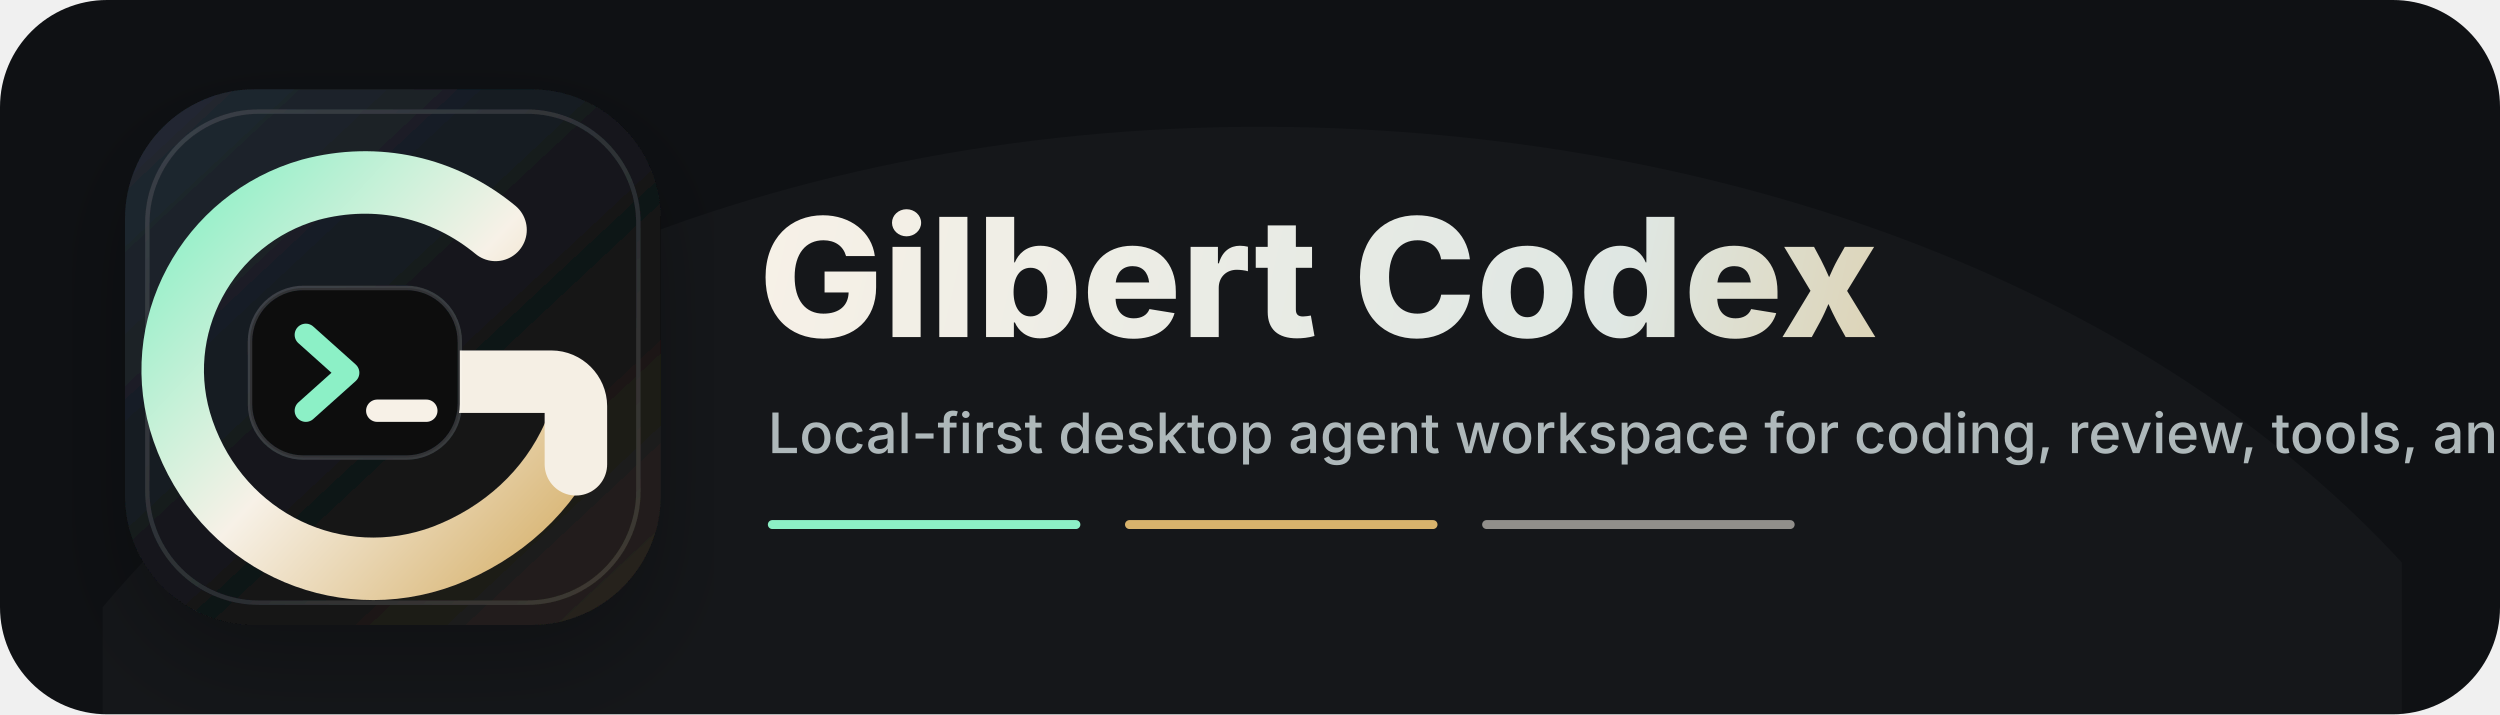
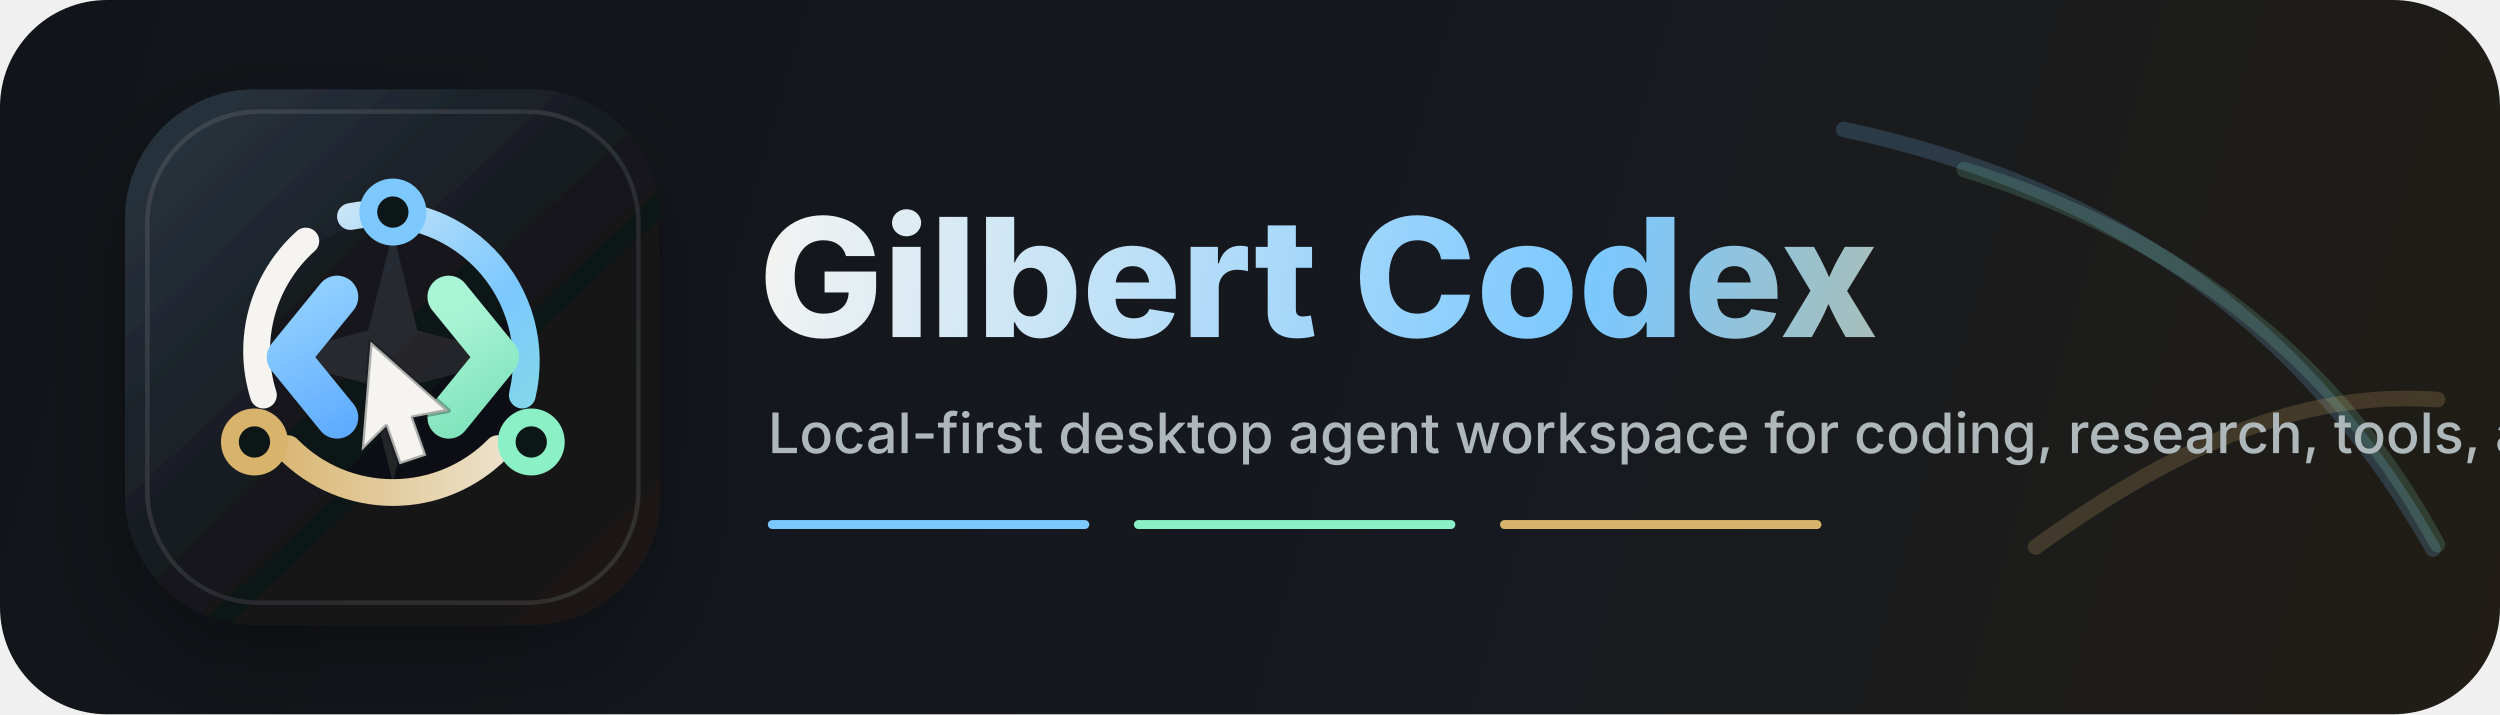
<svg xmlns="http://www.w3.org/2000/svg" width="1120" height="320" viewBox="0 0 1120 320" role="img" aria-labelledby="title desc">
  <defs>
-     <linearGradient id="panel" x1="70" y1="34" x2="305" y2="286" gradientUnits="userSpaceOnUse">
-       <stop offset="0" stop-color="#222a33" />
+     <linearGradient id="bg" x1="0" y1="0" x2="1120" y2="320" gradientUnits="userSpaceOnUse">
+       <stop offset="0" stop-color="#111418" />
+       <stop offset="0.6" stop-color="#161a20" />
+       <stop offset="1" stop-color="#211d16" />
+     </linearGradient>
+     <linearGradient id="markBg" x1="92" y1="58" x2="292" y2="270" gradientUnits="userSpaceOnUse">
+       <stop offset="0" stop-color="#28303a" />
      <stop offset="0.56" stop-color="#111418" />
-       <stop offset="1" stop-color="#2c241b" />
+       <stop offset="1" stop-color="#1d1a15" />
    </linearGradient>
-     <linearGradient id="stroke" x1="88" y1="76" x2="271" y2="245" gradientUnits="userSpaceOnUse">
-       <stop offset="0" stop-color="#8cf0c6" />
-       <stop offset="0.48" stop-color="#f7f1e7" />
-       <stop offset="1" stop-color="#d4ad64" />
+     <linearGradient id="ringCool" x1="108" y1="76" x2="276" y2="244" gradientUnits="userSpaceOnUse">
+       <stop offset="0" stop-color="#f5f4f1" />
+       <stop offset="0.52" stop-color="#7bc8ff" />
+       <stop offset="1" stop-color="#8cf0c6" />
    </linearGradient>
-     <linearGradient id="word" x1="338" y1="82" x2="1028" y2="241" gradientUnits="userSpaceOnUse">
-       <stop offset="0" stop-color="#f7f1e7" />
-       <stop offset="0.55" stop-color="#dfe7e3" />
+     <linearGradient id="ringWarm" x1="116" y1="218" x2="270" y2="218" gradientUnits="userSpaceOnUse">
+       <stop offset="0" stop-color="#d8b36c" />
+       <stop offset="1" stop-color="#f5f4f1" />
+     </linearGradient>
+     <linearGradient id="codeLeft" x1="132" y1="136" x2="170" y2="210" gradientUnits="userSpaceOnUse">
+       <stop offset="0" stop-color="#8fcfff" />
+       <stop offset="1" stop-color="#4d9fff" />
+     </linearGradient>
+     <linearGradient id="codeRight" x1="212" y1="136" x2="254" y2="210" gradientUnits="userSpaceOnUse">
+       <stop offset="0" stop-color="#aaf4d6" />
+       <stop offset="1" stop-color="#5fd7a9" />
+     </linearGradient>
+     <linearGradient id="word" x1="342" y1="76" x2="980" y2="190" gradientUnits="userSpaceOnUse">
+       <stop offset="0" stop-color="#f5f4f1" />
+       <stop offset="0.58" stop-color="#7bc8ff" />
      <stop offset="1" stop-color="#d8b36c" />
    </linearGradient>
-     <filter id="shadow" x="-10%" y="-20%" width="120%" height="140%" color-interpolation-filters="sRGB">
-       <feDropShadow dx="0" dy="18" stdDeviation="22" flood-color="#000000" flood-opacity="0.26" />
+     <filter id="shadow" x="-20%" y="-20%" width="140%" height="140%" color-interpolation-filters="sRGB">
+       <feDropShadow dx="0" dy="18" stdDeviation="22" flood-color="#000000" flood-opacity="0.3" />
    </filter>
  </defs>
-   <rect width="1120" height="320" rx="48" fill="#0f1114" />
-   <path d="M46 272C170 125 382 46 610 58C802 68 972 139 1076 252V320H46Z" fill="#ffffff" opacity="0.025" />
+   <rect width="1120" height="320" rx="48" fill="url(#bg)" />
+   <path d="M826 58C948 84 1034 147 1090 246" fill="none" stroke="#7bc8ff" stroke-opacity="0.18" stroke-width="7" stroke-linecap="round" />
+   <path d="M880 76C977 106 1048 162 1092 244" fill="none" stroke="#8cf0c6" stroke-opacity="0.16" stroke-width="7" stroke-linecap="round" />
+   <path d="M912 245C980 196 1035 175 1092 179" fill="none" stroke="#d8b36c" stroke-opacity="0.2" stroke-width="7" stroke-linecap="round" />
  <g filter="url(#shadow)">
-     <rect x="56" y="40" width="240" height="240" rx="58" fill="url(#panel)" />
-     <rect x="66" y="50" width="220" height="220" rx="50" fill="none" stroke="#ffffff" stroke-opacity="0.11" stroke-width="2" />
-     <path d="M222 103C199 84 169 77 139 85C93 98 66 147 82 193C99 242 151 267 199 249C225 239 246 220 257 195" fill="none" stroke="url(#stroke)" stroke-width="28" stroke-linecap="round" stroke-linejoin="round" />
-     <path d="M172 171H247C253 171 258 176 258 182V208" fill="none" stroke="#f5efe4" stroke-width="28" stroke-linecap="round" stroke-linejoin="round" />
-     <rect x="112" y="129" width="94" height="76" rx="24" fill="#0a0d10" stroke="#ffffff" stroke-opacity="0.16" stroke-width="2" />
-     <path d="M137 150L156 167L137 184" fill="none" stroke="#8cf0c6" stroke-width="10" stroke-linecap="round" stroke-linejoin="round" />
-     <path d="M169 184H191" fill="none" stroke="#f7f1e7" stroke-width="10" stroke-linecap="round" />
+     <rect x="56" y="40" width="240" height="240" rx="58" fill="url(#markBg)" />
+     <rect x="66" y="50" width="220" height="220" rx="50" fill="none" stroke="#ffffff" stroke-opacity="0.1" stroke-width="2" />
+     <circle cx="176" cy="160" r="61" fill="#080b0f" opacity="0.36" />
+     <path d="M176 104L187 148L232 160L187 172L176 216L165 172L120 160L165 148Z" fill="#f5f4f1" opacity="0.09" />
+     <path d="M118 177A66 66 0 0 1 137 108" fill="none" stroke="#f5f4f1" stroke-width="12" stroke-linecap="round" />
+     <path d="M157 97A66 66 0 0 1 234 177" fill="none" stroke="url(#ringCool)" stroke-width="12" stroke-linecap="round" />
+     <path d="M129 201A66 66 0 0 0 223 201" fill="none" stroke="url(#ringWarm)" stroke-width="12" stroke-linecap="round" />
+     <path d="M151 133L129 160L151 187" fill="none" stroke="url(#codeLeft)" stroke-width="19" stroke-linecap="round" stroke-linejoin="round" />
+     <path d="M201 133L223 160L201 187" fill="none" stroke="url(#codeRight)" stroke-width="19" stroke-linecap="round" stroke-linejoin="round" />
+     <path d="M166 153L201 184L185 187L191 204L179 208L173 191L162 202Z" fill="#f5f4f1" stroke="#111418" stroke-opacity="0.32" stroke-width="2" stroke-linejoin="round" />
+     <circle cx="176" cy="95" r="15" fill="#7bc8ff" />
+     <circle cx="176" cy="95" r="7" fill="#111418" />
+     <circle cx="114" cy="198" r="15" fill="#d8b36c" />
+     <circle cx="114" cy="198" r="7" fill="#111418" />
+     <circle cx="238" cy="198" r="15" fill="#8cf0c6" />
+     <circle cx="238" cy="198" r="7" fill="#111418" />
  </g>
  <text x="340" y="151" fill="url(#word)" font-family="Inter, Segoe UI, Arial, sans-serif" font-size="74" font-weight="800" letter-spacing="0">Gilbert Codex</text>
-   <text x="344" y="203" fill="#aeb8ba" font-family="Inter, Segoe UI, Arial, sans-serif" font-size="25" font-weight="500" letter-spacing="0">Local-first desktop agent workspace for coding, review, tools, and release work.</text>
+   <text x="344" y="203" fill="#aeb8ba" font-family="Inter, Segoe UI, Arial, sans-serif" font-size="25" font-weight="500" letter-spacing="0">Local-first desktop agent workspace for coding, research, tools, and release work.</text>
  <g fill="none" stroke-linecap="round">
-     <path d="M346 235H482" stroke="#8cf0c6" stroke-width="4" />
-     <path d="M506 235H642" stroke="#d8b36c" stroke-width="4" />
-     <path d="M666 235H802" stroke="#f7f1e7" stroke-opacity="0.55" stroke-width="4" />
+     <path d="M346 235H486" stroke="#7bc8ff" stroke-width="4" />
+     <path d="M510 235H650" stroke="#8cf0c6" stroke-width="4" />
+     <path d="M674 235H814" stroke="#d8b36c" stroke-width="4" />
  </g>
</svg>
